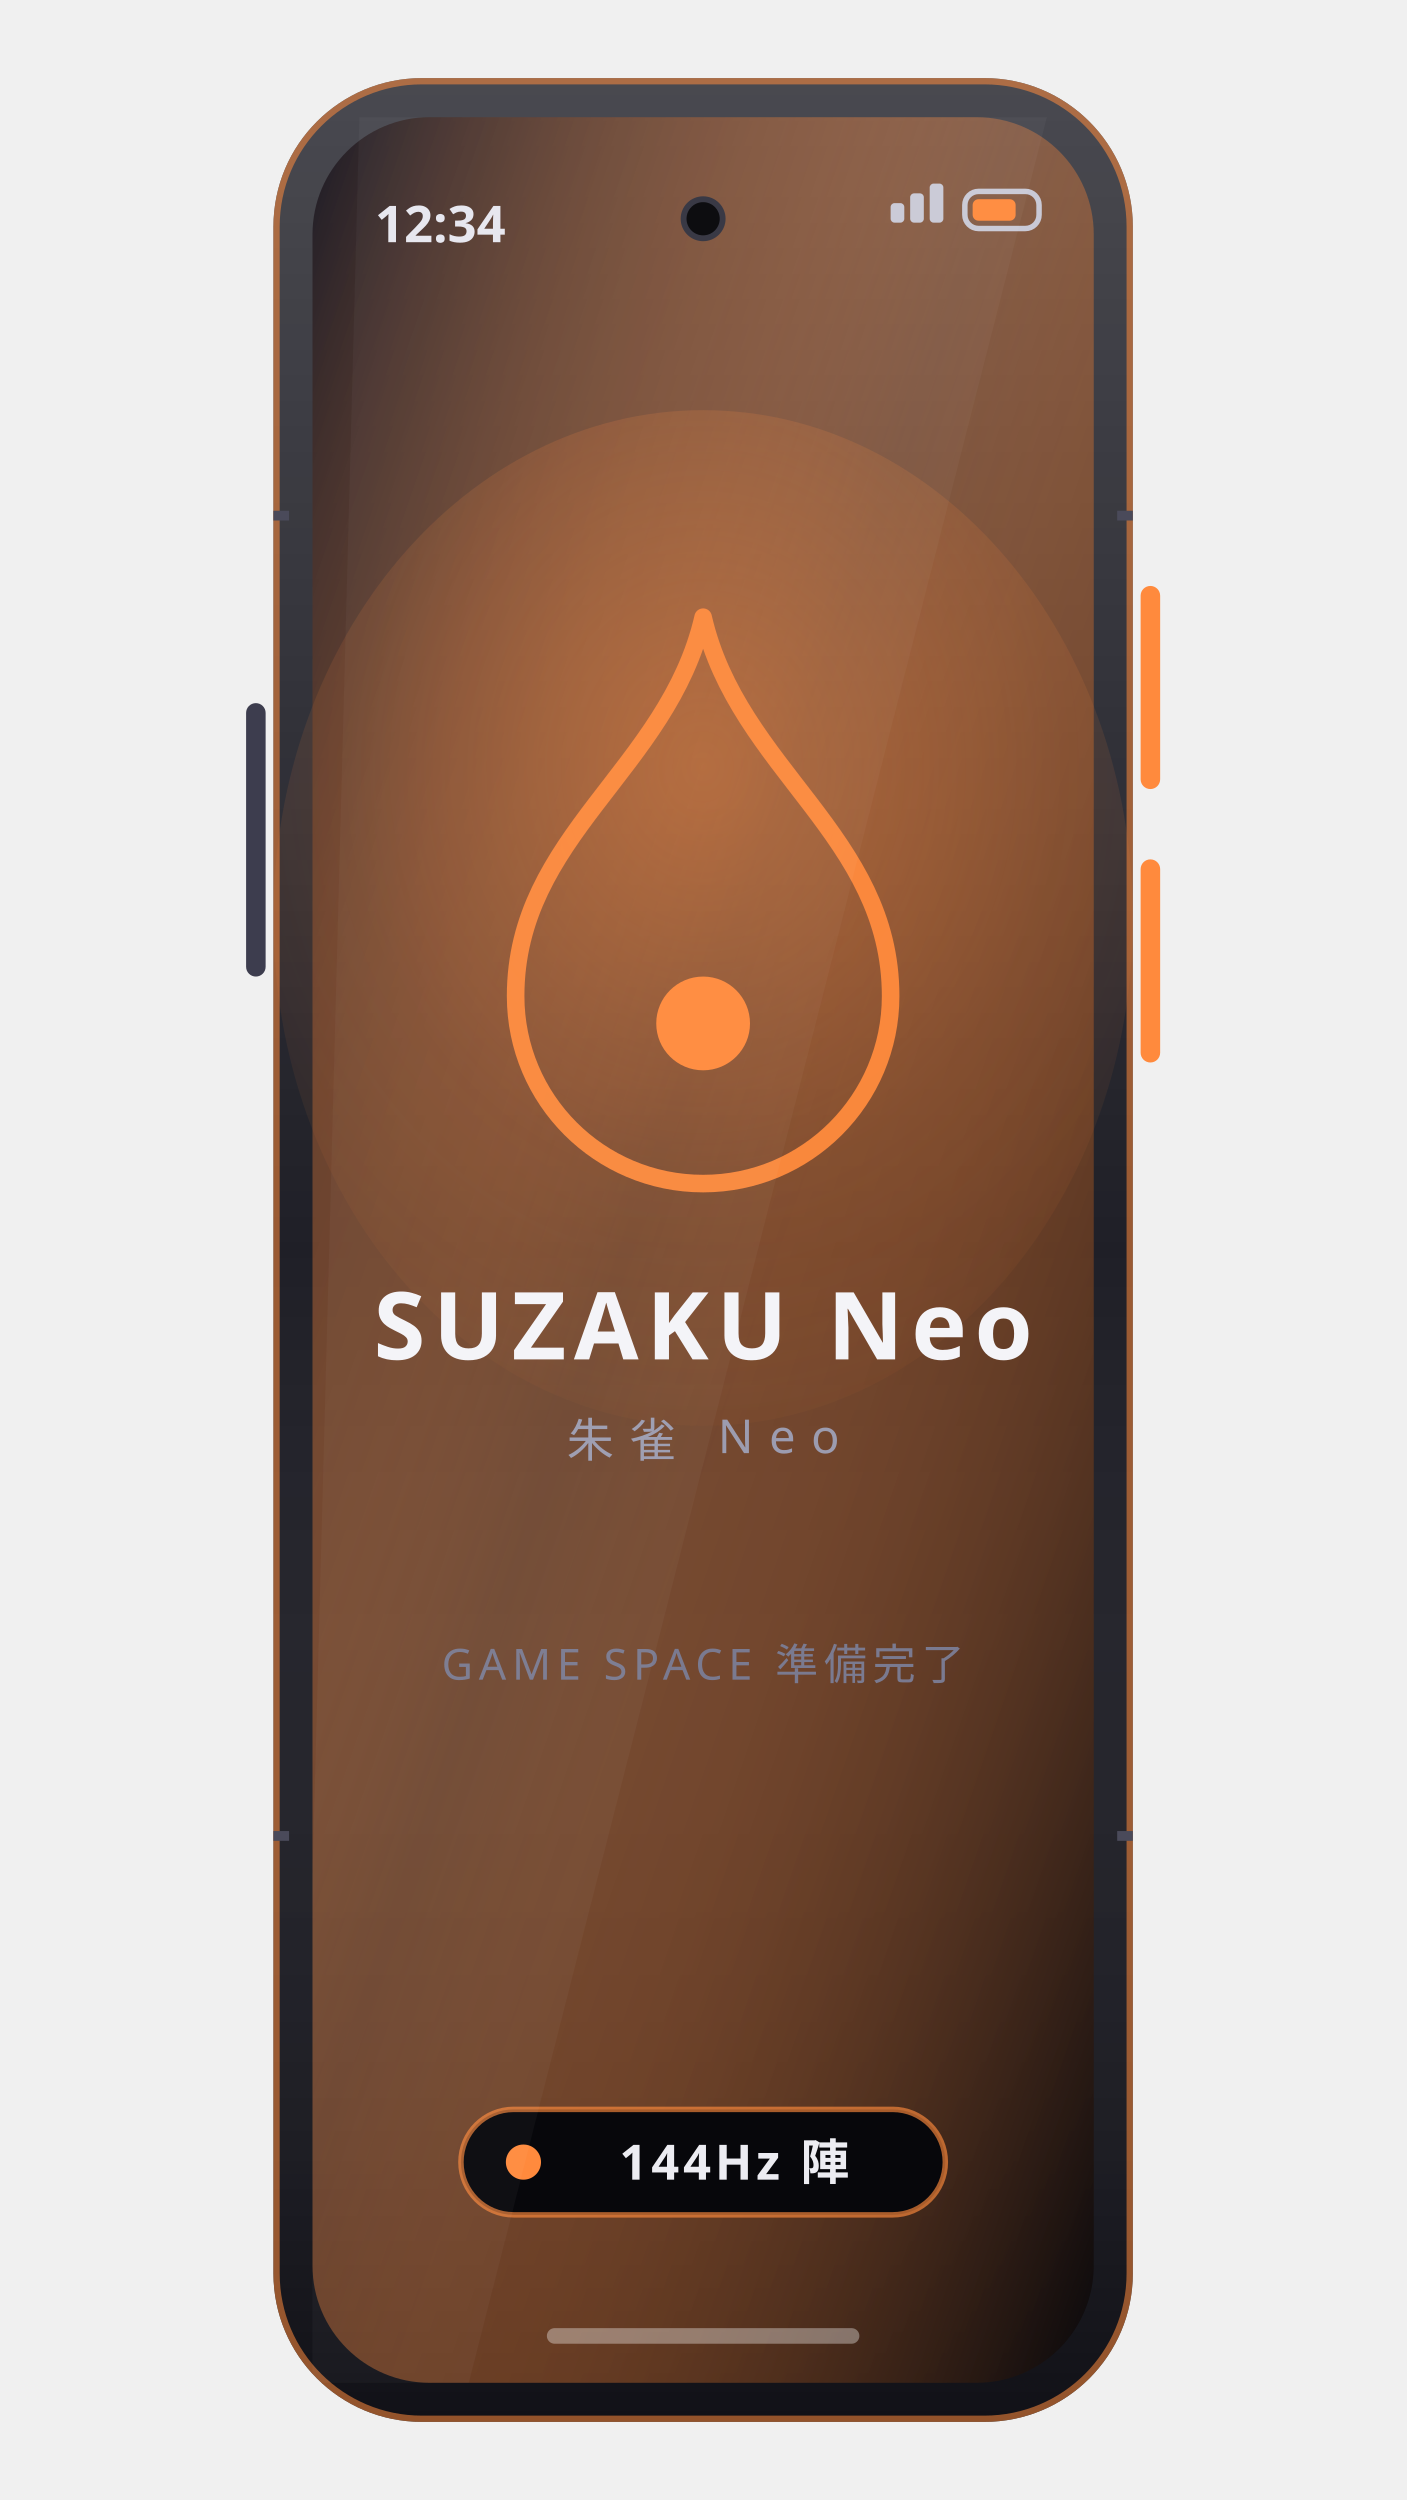
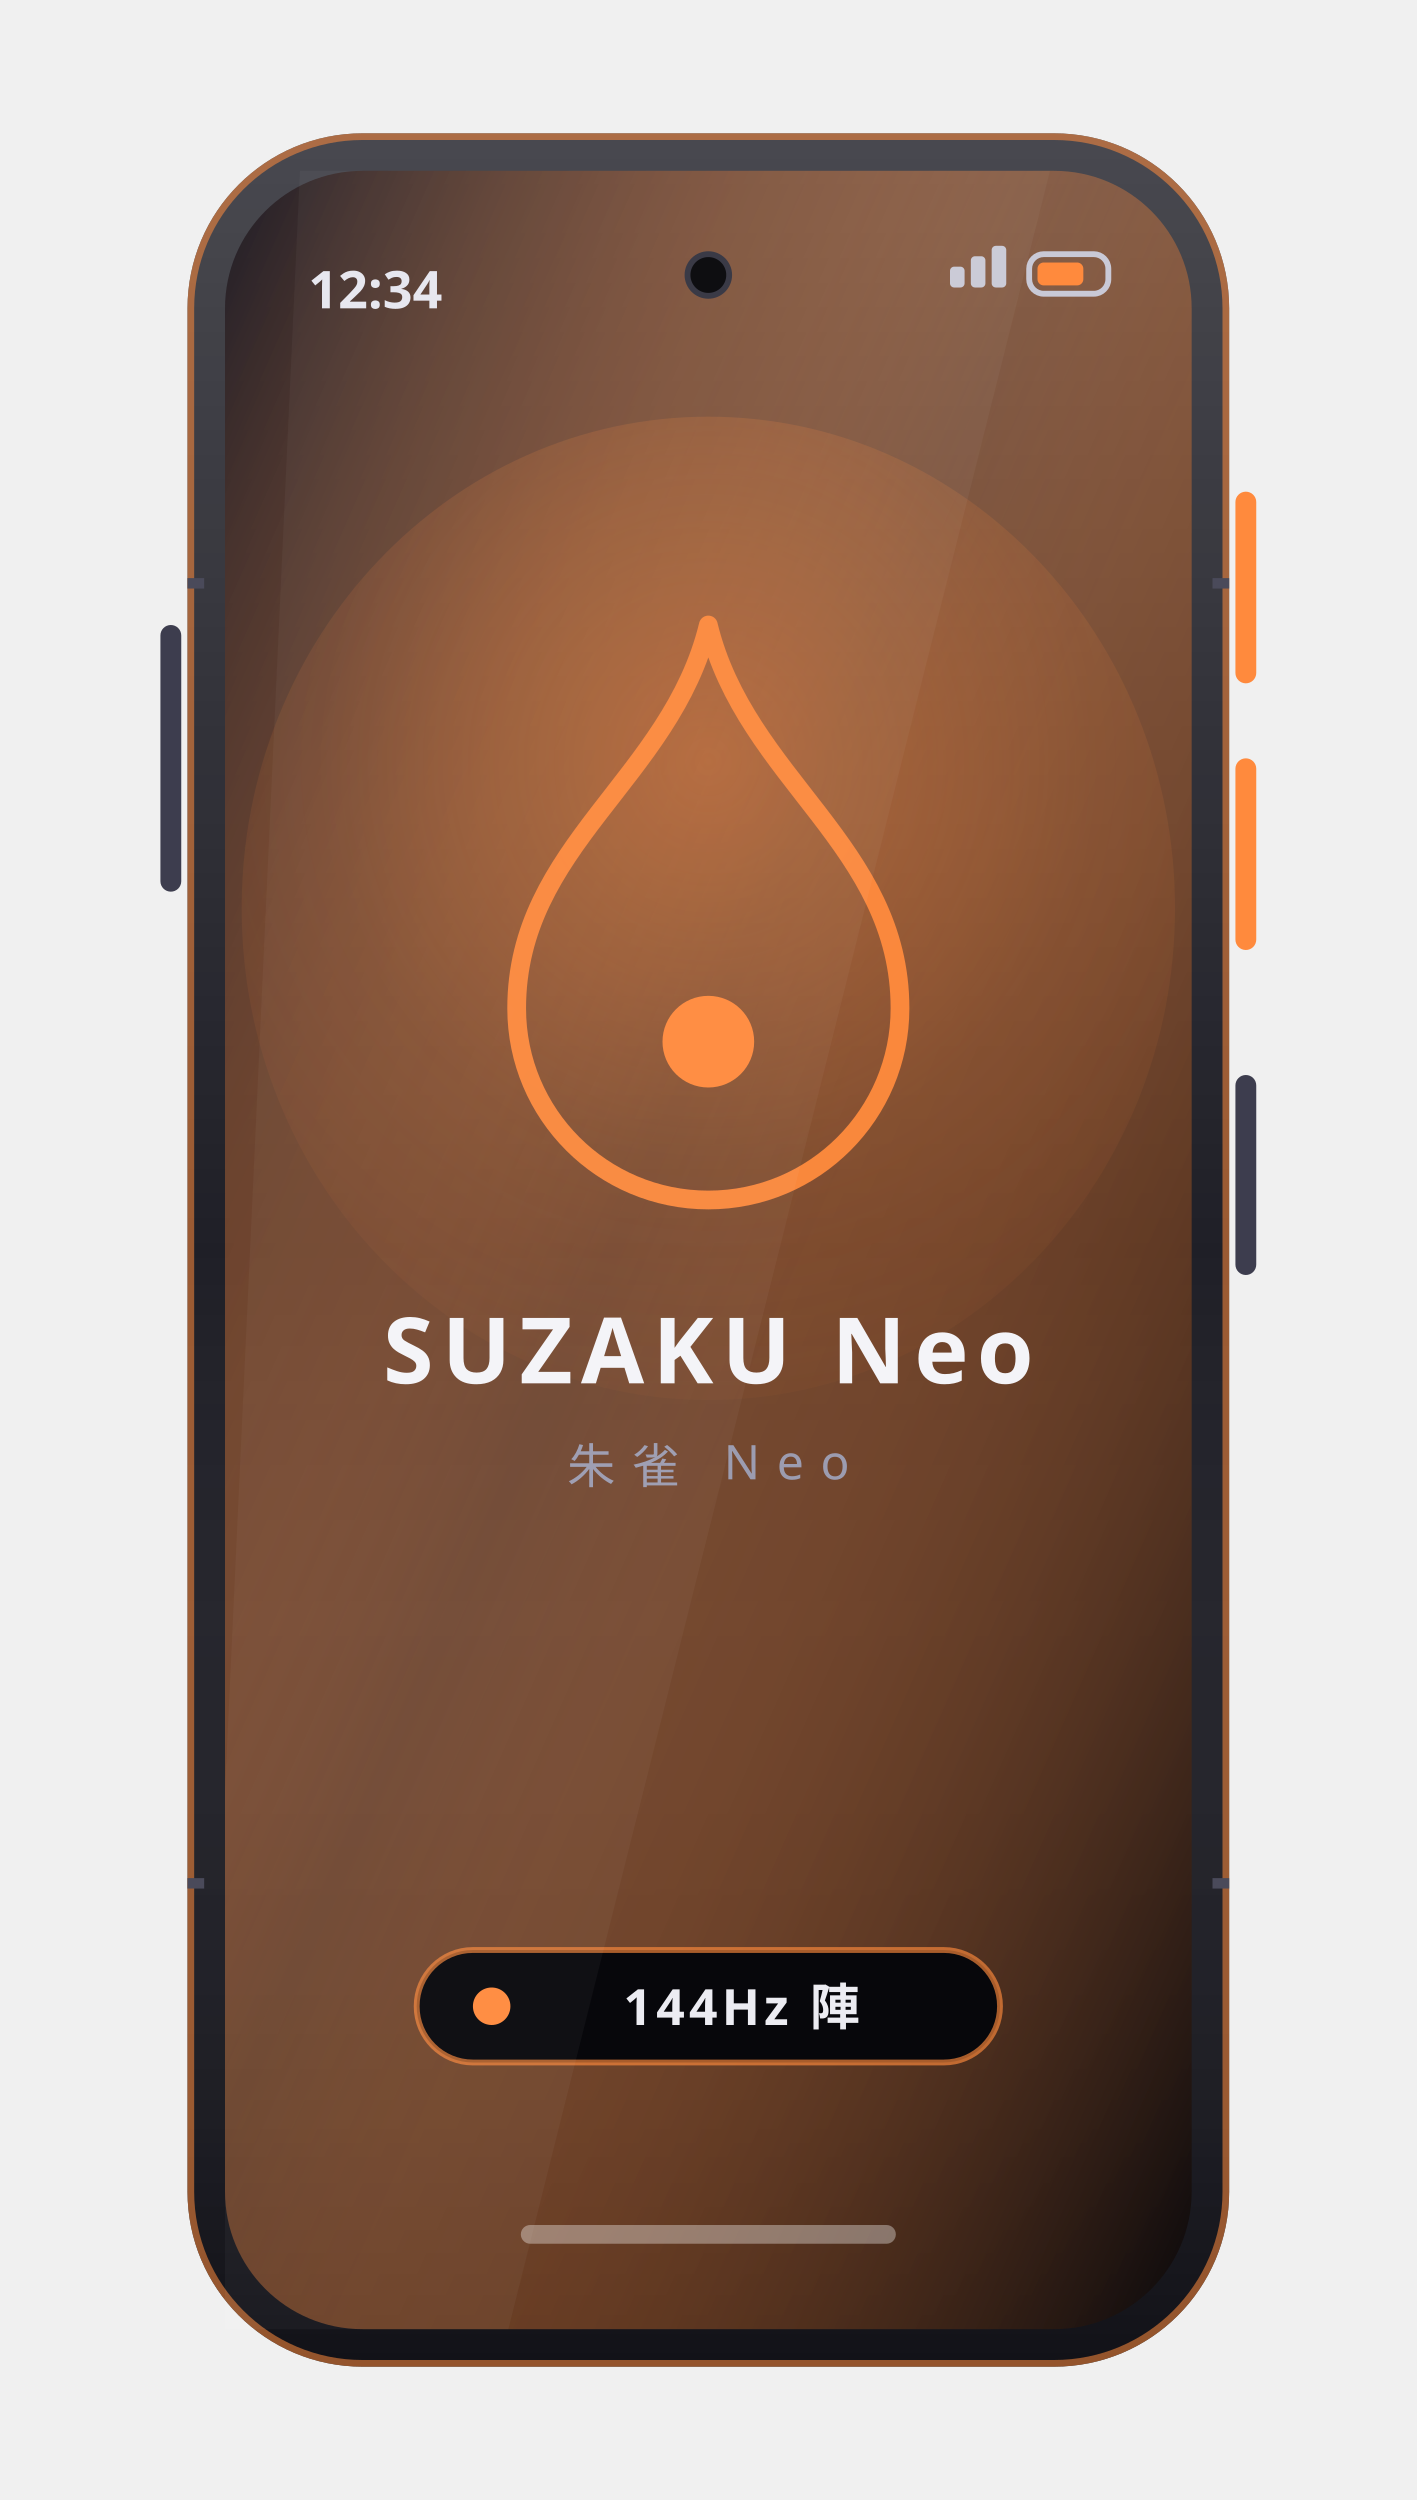
- <svg xmlns="http://www.w3.org/2000/svg" viewBox="0 0 360 640" role="img" aria-label="SUZAKU Neo">
+ <svg xmlns="http://www.w3.org/2000/svg" viewBox="0 0 340 600" role="img" aria-label="SUZAKU Neo">
  <defs>
    <linearGradient id="scrneo0" x1="0" y1="0" x2="1" y2="1">
      <stop offset="0" stop-color="#1b1b26" />
      <stop offset="0.45" stop-color="#ff8a3d" stop-opacity="0.34" />
      <stop offset="1" stop-color="#07070b" />
    </linearGradient>
    <radialGradient id="flareneo0" cx="0.5" cy="0.35" r="0.75">
      <stop offset="0" stop-color="#ff8a3d" stop-opacity="0.42" />
      <stop offset="0.55" stop-color="#ff8a3d" stop-opacity="0.12" />
      <stop offset="1" stop-color="#ff8a3d" stop-opacity="0" />
    </radialGradient>
    <linearGradient id="metalneo0" x1="0" y1="0" x2="0" y2="1">
      <stop offset="0" stop-color="#ffffff" stop-opacity="0.22" />
      <stop offset="0.5" stop-color="#ffffff" stop-opacity="0.04" />
      <stop offset="1" stop-color="#000000" stop-opacity="0.25" />
    </linearGradient>
  </defs>
-   <rect x="70" y="20" width="220" height="600" rx="38" fill="#16161e" />
-   <rect x="70" y="20" width="220" height="600" rx="38" fill="url(#metalneo0)" />
-   <rect x="70.8" y="20.8" width="218.4" height="598.4" rx="37.2" fill="none" stroke="#ff8a3d" stroke-opacity="0.55" stroke-width="1.6" />
-   <path d="M70 132 h4 M70 470 h4 M286 132 h4 M286 470 h4" stroke="#4a4a5a" stroke-width="2.5" />
-   <rect x="80" y="30" width="200" height="580" rx="30" fill="url(#scrneo0)" />
-   <ellipse cx="180" cy="235" rx="110" ry="130" fill="url(#flareneo0)" />
-   <circle cx="180" cy="56" r="5" fill="#050508" stroke="#33333f" stroke-width="1.5" />
-   <text x="96" y="62" font-family="'Noto Sans JP',sans-serif" font-size="13" font-weight="700" fill="#e6e6ee">12:34</text>
-   <rect x="228" y="52" width="3.5" height="5" rx="1" fill="#c9c9d6" />
-   <rect x="233" y="49.5" width="3.5" height="7.5" rx="1" fill="#c9c9d6" />
-   <rect x="238" y="47" width="3.5" height="10" rx="1" fill="#c9c9d6" />
-   <rect x="247" y="49" width="19" height="9.5" rx="3.5" fill="none" stroke="#c9c9d6" stroke-width="1.4" />
-   <rect x="249" y="51" width="11" height="5.5" rx="1.5" fill="#ff8a3d" />
-   <path d="M180 158 c-9 39 -48 56 -48 97 a48 48 0 0 0 96 0 c0 -41 -39 -58 -48 -97z" fill="none" stroke="#ff8a3d" stroke-width="4.5" stroke-linejoin="round" opacity="0.95" />
-   <circle cx="180" cy="262" r="12" fill="#ff8a3d" />
-   <text x="180" y="348" font-family="'Noto Sans JP',sans-serif" font-size="24" font-weight="800" fill="#f4f4f8" text-anchor="middle" letter-spacing="2">SUZAKU Neo</text>
-   <text x="180" y="373" font-family="'Noto Sans JP',sans-serif" font-size="12" fill="#9c9cb0" text-anchor="middle" letter-spacing="4">朱雀 Neo</text>
-   <text x="180" y="430" font-family="'Noto Sans JP',sans-serif" font-size="11" fill="#7a7a90" text-anchor="middle" letter-spacing="1.5">GAME SPACE 準備完了</text>
-   <rect x="118" y="540" width="124" height="27" rx="13.5" fill="#07070b" stroke="#ff8a3d" stroke-opacity="0.65" stroke-width="1.4" />
-   <circle cx="134" cy="553.5" r="4.5" fill="#ff8a3d" />
-   <text x="188" y="558" font-family="'Noto Sans JP',sans-serif" font-size="12.5" font-weight="700" fill="#ececf2" text-anchor="middle" letter-spacing="1">144Hz 陣</text>
-   <rect x="140" y="596" width="80" height="4" rx="2" fill="#ffffff" opacity="0.35" />
-   <path d="M92 30 L268 30 L120 610 L80 610 L80 480 Z" fill="#ffffff" opacity="0.035" />
-   <rect x="292" y="150" width="5" height="52" rx="2.5" fill="#ff8a3d" />
-   <rect x="292" y="220" width="5" height="52" rx="2.5" fill="#ff8a3d" />
-   <rect x="63" y="180" width="5" height="70" rx="2.5" fill="#3d3d4e" />
+   <rect x="45" y="32" width="250" height="536" rx="42" fill="#16161e" />
+   <rect x="45" y="32" width="250" height="536" rx="42" fill="url(#metalneo0)" />
+   <rect x="45.8" y="32.8" width="248.4" height="534.4" rx="41.2" fill="none" stroke="#ff8a3d" stroke-opacity="0.55" stroke-width="1.6" />
+   <path d="M45 140 h4 M45 452 h4 M291 140 h4 M291 452 h4" stroke="#4a4a5a" stroke-width="2.5" />
+   <rect x="54" y="41" width="232" height="518" rx="33" fill="url(#scrneo0)" />
+   <ellipse cx="170" cy="218" rx="112" ry="118" fill="url(#flareneo0)" />
+   <circle cx="170" cy="66" r="5" fill="#050508" stroke="#33333f" stroke-width="1.4" />
+   <text x="74" y="74" font-family="'Noto Sans JP',sans-serif" font-size="12.5" font-weight="700" fill="#e6e6ee">12:34</text>
+   <rect x="228" y="64" width="3.5" height="5" rx="1" fill="#c9c9d6" />
+   <rect x="233" y="61.5" width="3.5" height="7.5" rx="1" fill="#c9c9d6" />
+   <rect x="238" y="59" width="3.5" height="10" rx="1" fill="#c9c9d6" />
+   <rect x="247" y="61" width="19" height="9.5" rx="3.5" fill="none" stroke="#c9c9d6" stroke-width="1.4" />
+   <rect x="249" y="63" width="11" height="5.5" rx="1.5" fill="#ff8a3d" />
+   <path d="M170 150 c-9 37 -46 53 -46 92 a46 46 0 0 0 92 0 c0 -39 -37 -55 -46 -92z" fill="none" stroke="#ff8a3d" stroke-width="4.5" stroke-linejoin="round" opacity="0.95" />
+   <circle cx="170" cy="250" r="11" fill="#ff8a3d" />
+   <text x="170" y="332" font-family="'Noto Sans JP',sans-serif" font-size="22" font-weight="800" fill="#f4f4f8" text-anchor="middle" letter-spacing="2">SUZAKU Neo</text>
+   <text x="170" y="356" font-family="'Noto Sans JP',sans-serif" font-size="11.5" fill="#9c9cb0" text-anchor="middle" letter-spacing="4">朱雀 Neo</text>
+   <rect x="100" y="468" width="140" height="27" rx="13.5" fill="#07070b" stroke="#ff8a3d" stroke-opacity="0.65" stroke-width="1.4" />
+   <circle cx="118" cy="481.5" r="4.5" fill="#ff8a3d" />
+   <text x="178" y="486" font-family="'Noto Sans JP',sans-serif" font-size="12" font-weight="700" fill="#ececf2" text-anchor="middle" letter-spacing="1">144Hz 陣</text>
+   <rect x="125" y="534" width="90" height="4.5" rx="2.25" fill="#ffffff" opacity="0.35" />
+   <path d="M72 41 L252 41 L122 559 L54 559 L54 430 Z" fill="#ffffff" opacity="0.038" />
+   <rect x="296.5" y="118" width="5" height="46" rx="2.5" fill="#ff8a3d" />
+   <rect x="296.5" y="182" width="5" height="46" rx="2.5" fill="#ff8a3d" />
+   <rect x="296.5" y="258" width="5" height="48" rx="2.5" fill="#3d3d4e" />
+   <rect x="38.5" y="150" width="5" height="64" rx="2.5" fill="#3d3d4e" />
</svg>
